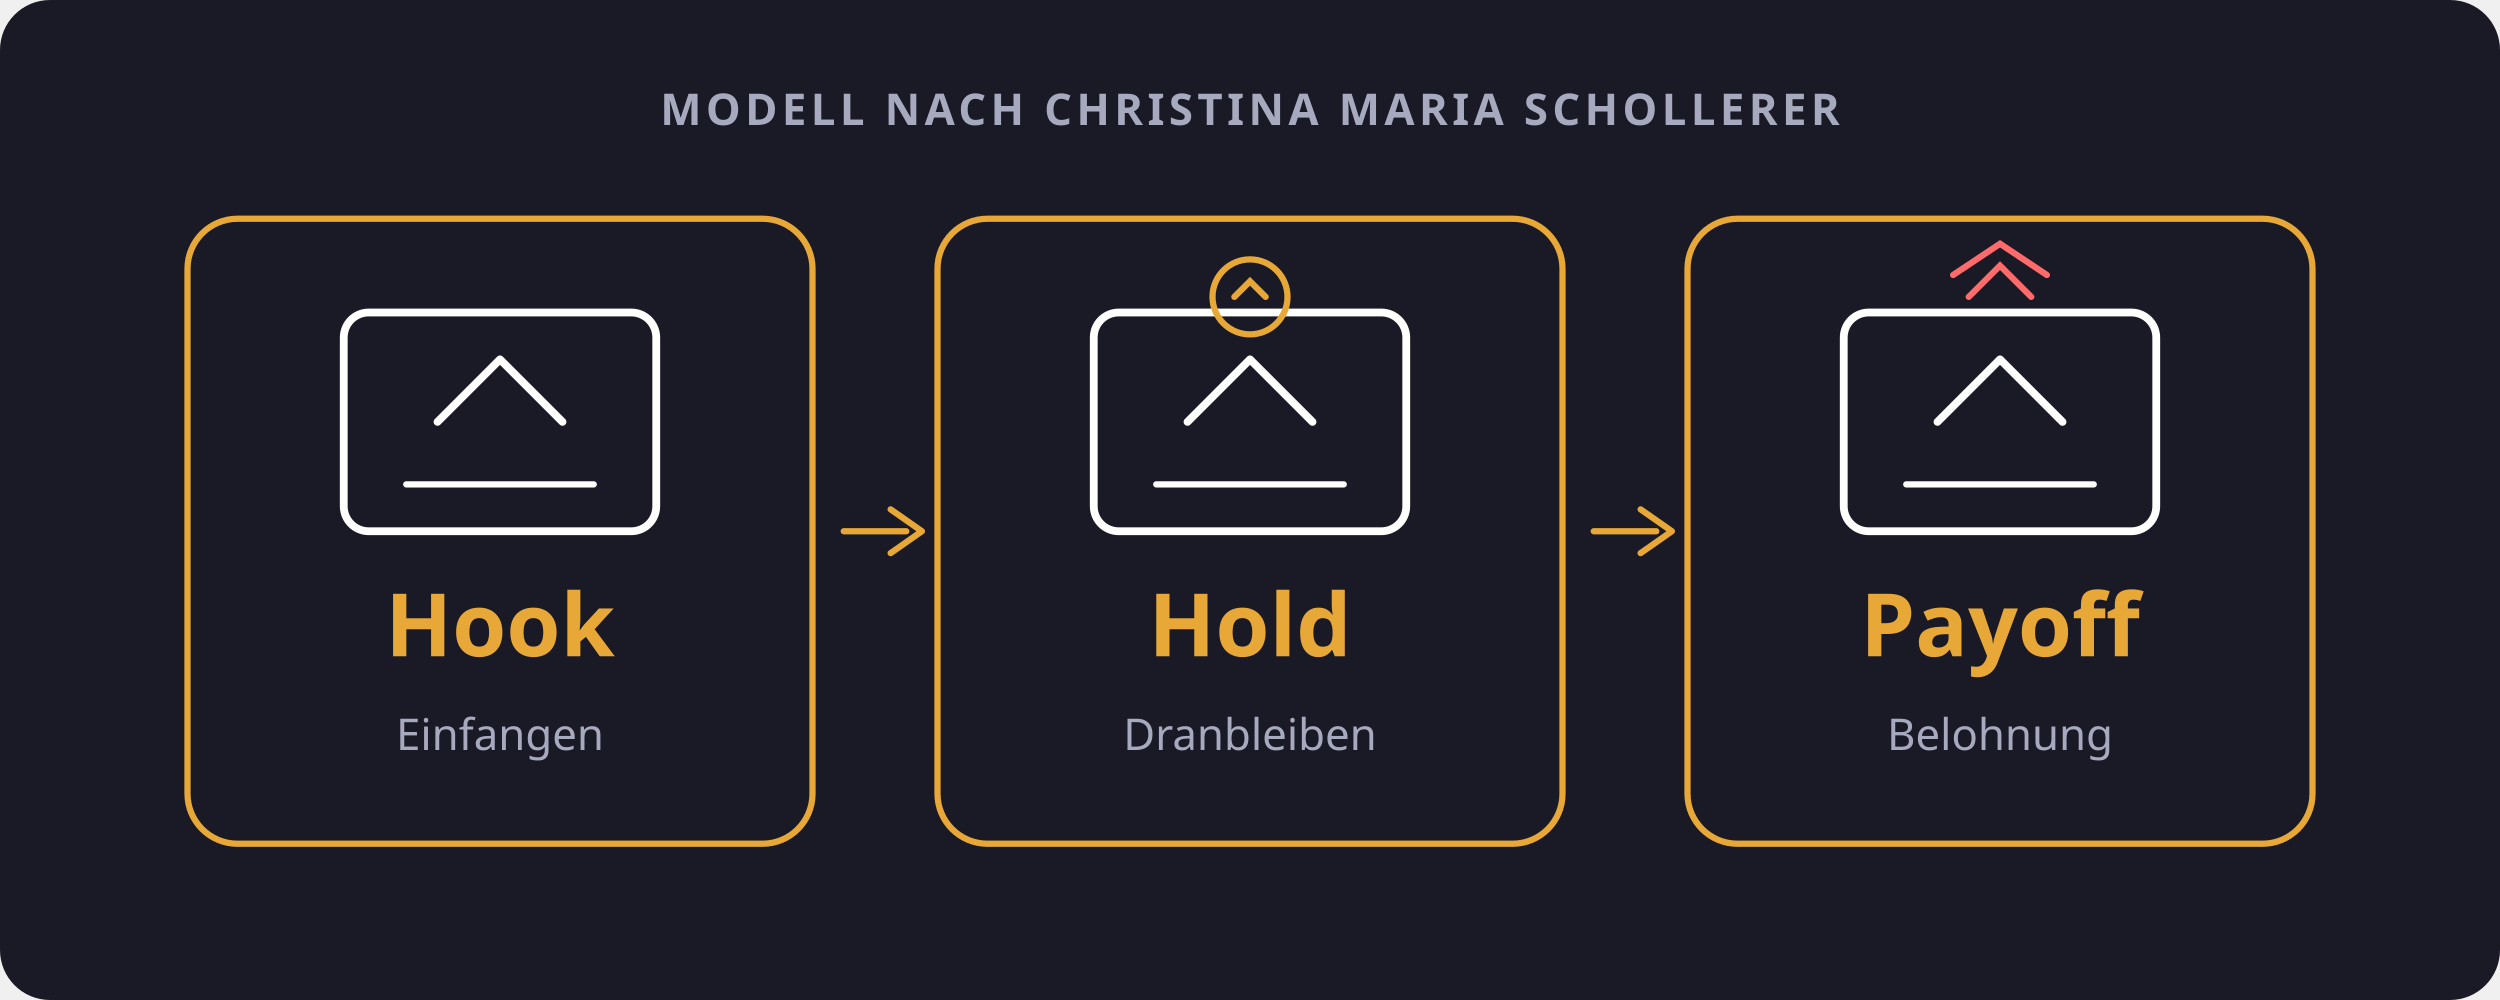
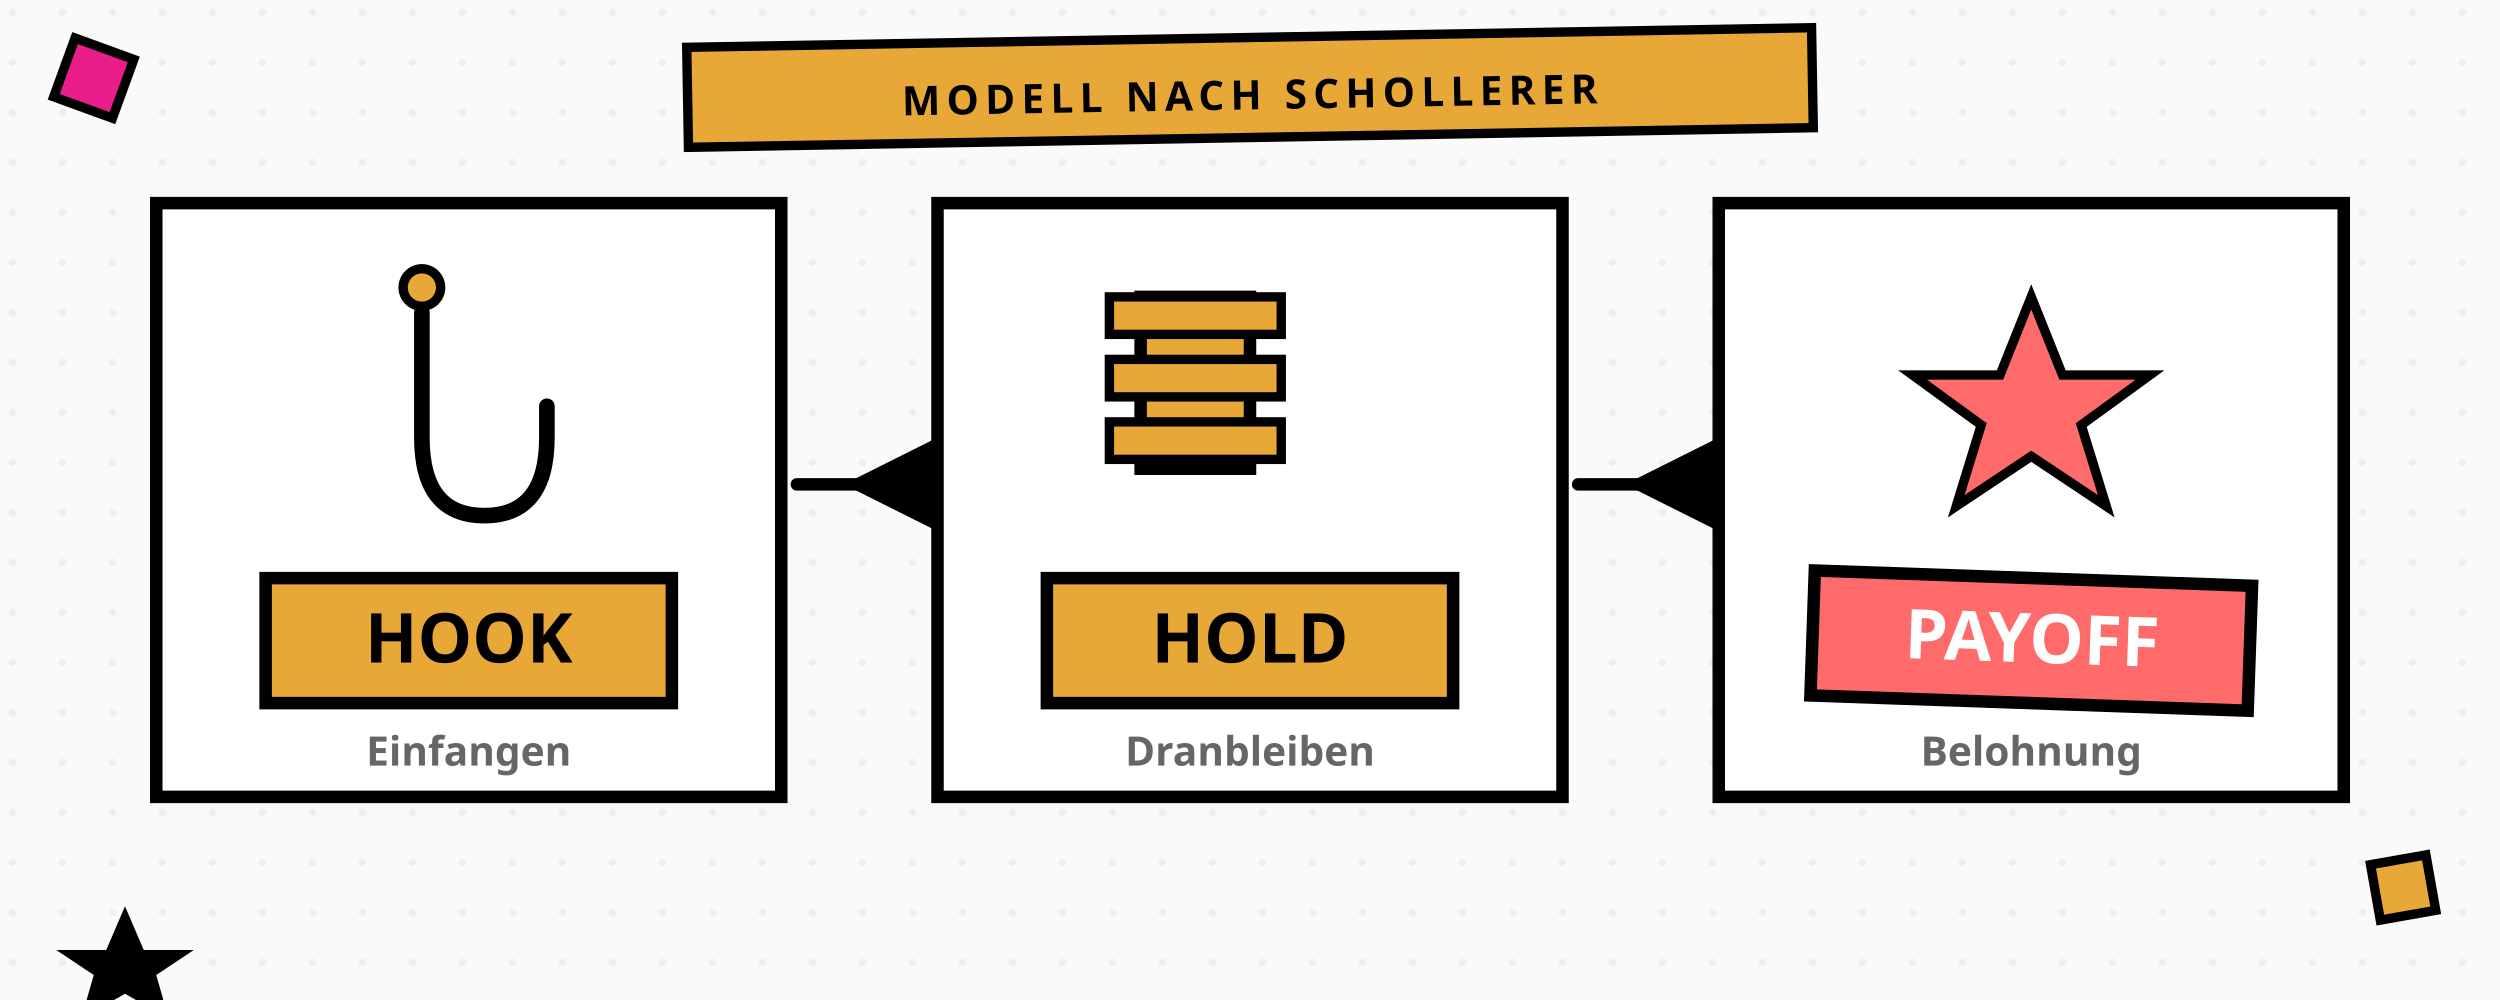
- <svg xmlns="http://www.w3.org/2000/svg" viewBox="0 0 800 320" fill="none">
-   <rect width="800" height="320" rx="16" fill="#1A1926" />
-   <text x="400" y="40" text-anchor="middle" font-family="system-ui,sans-serif" font-size="14" font-weight="600" fill="#A7A9BE" letter-spacing="0.1em">MODELL NACH CHRISTINA MARIA SCHOLLERER</text>
-   <rect x="60" y="70" width="200" height="200" rx="16" fill="#1A1926" stroke="#E8A838" stroke-width="2" />
-   <rect x="110" y="100" width="100" height="70" rx="8" fill="none" stroke="#FFFFFE" stroke-width="2.5" />
-   <path d="M140 135 L160 115 L180 135" fill="none" stroke="#FFFFFE" stroke-width="2.5" stroke-linecap="round" stroke-linejoin="round" />
-   <line x1="130" y1="155" x2="190" y2="155" stroke="#FFFFFE" stroke-width="2" stroke-linecap="round" />
-   <text x="160" y="210" text-anchor="middle" font-family="system-ui,sans-serif" font-size="28" font-weight="700" fill="#E8A838">Hook</text>
-   <text x="160" y="240" text-anchor="middle" font-family="system-ui,sans-serif" font-size="14" fill="#A7A9BE">Einfangen</text>
-   <rect x="300" y="70" width="200" height="200" rx="16" fill="#1A1926" stroke="#E8A838" stroke-width="2" />
-   <rect x="350" y="100" width="100" height="70" rx="8" fill="none" stroke="#FFFFFE" stroke-width="2.5" />
-   <path d="M380 135 L400 115 L420 135" fill="none" stroke="#FFFFFE" stroke-width="2.5" stroke-linecap="round" stroke-linejoin="round" />
-   <line x1="370" y1="155" x2="430" y2="155" stroke="#FFFFFE" stroke-width="2" stroke-linecap="round" />
-   <circle cx="400" cy="95" r="12" fill="none" stroke="#E8A838" stroke-width="2" />
-   <path d="M395 95 L400 90 L405 95" fill="none" stroke="#E8A838" stroke-width="2" stroke-linecap="round" />
-   <text x="400" y="210" text-anchor="middle" font-family="system-ui,sans-serif" font-size="28" font-weight="700" fill="#E8A838">Hold</text>
-   <text x="400" y="240" text-anchor="middle" font-family="system-ui,sans-serif" font-size="14" fill="#A7A9BE">Dranbleiben</text>
-   <rect x="540" y="70" width="200" height="200" rx="16" fill="#1A1926" stroke="#E8A838" stroke-width="2" />
-   <rect x="590" y="100" width="100" height="70" rx="8" fill="none" stroke="#FFFFFE" stroke-width="2.5" />
-   <path d="M620 135 L640 115 L660 135" fill="none" stroke="#FFFFFE" stroke-width="2.5" stroke-linecap="round" stroke-linejoin="round" />
-   <line x1="610" y1="155" x2="670" y2="155" stroke="#FFFFFE" stroke-width="2" stroke-linecap="round" />
-   <path d="M625 88 L640 78 L655 88" fill="none" stroke="#FF6B6B" stroke-width="2" stroke-linecap="round" />
-   <path d="M630 95 L640 85 L650 95" fill="none" stroke="#FF6B6B" stroke-width="2" stroke-linecap="round" />
-   <text x="640" y="210" text-anchor="middle" font-family="system-ui,sans-serif" font-size="28" font-weight="700" fill="#E8A838">Payoff</text>
-   <text x="640" y="240" text-anchor="middle" font-family="system-ui,sans-serif" font-size="14" fill="#A7A9BE">Belohnung</text>
-   <path d="M270 170 L290 170" stroke="#E8A838" stroke-width="2" stroke-linecap="round" />
-   <path d="M285 163 L295 170 L285 177" fill="none" stroke="#E8A838" stroke-width="2" stroke-linecap="round" stroke-linejoin="round" />
-   <path d="M510 170 L530 170" stroke="#E8A838" stroke-width="2" stroke-linecap="round" />
-   <path d="M525 163 L535 170 L525 177" fill="none" stroke="#E8A838" stroke-width="2" stroke-linecap="round" stroke-linejoin="round" />
+ <svg xmlns="http://www.w3.org/2000/svg" viewBox="0 0 800 320">
+   <rect width="800" height="320" fill="#FAFAFA" />
+   <defs>
+     <pattern id="dots-hhp" x="0" y="0" width="16" height="16" patternUnits="userSpaceOnUse">
+       <circle cx="4" cy="4" r="1.2" fill="#000" opacity="0.05" />
+     </pattern>
+   </defs>
+   <rect width="800" height="320" fill="url(#dots-hhp)" />
+   <rect x="220" y="12" width="360" height="32" fill="#E8A838" stroke="#000" stroke-width="3" transform="rotate(-1 400 28)" />
+   <text x="400" y="35" font-family="system-ui, sans-serif" font-size="13" font-weight="900" fill="#000" text-anchor="middle" letter-spacing="2" transform="rotate(-1 400 35)">MODELL NACH SCHOLLERER</text>
+   <rect x="50" y="65" width="200" height="190" fill="#FFF" stroke="#000" stroke-width="4" />
+   <path d="M135 100 L135 140 Q135 165 155 165 Q175 165 175 140 L175 130" fill="none" stroke="#000" stroke-width="5" stroke-linecap="round" />
+   <circle cx="135" cy="92" r="6" fill="#E8A838" stroke="#000" stroke-width="3" />
+   <rect x="85" y="185" width="130" height="40" fill="#E8A838" stroke="#000" stroke-width="4" />
+   <text x="150" y="212" font-family="system-ui, sans-serif" font-size="22" font-weight="900" fill="#000" text-anchor="middle">HOOK</text>
+   <text x="150" y="245" font-family="system-ui, sans-serif" font-size="13" font-weight="700" fill="#000" text-anchor="middle" opacity="0.6">Einfangen</text>
+   <polygon points="270,155 300,140 300,170" fill="#000" />
+   <line x1="255" y1="155" x2="300" y2="155" stroke="#000" stroke-width="4" stroke-linecap="round" />
+   <rect x="300" y="65" width="200" height="190" fill="#FFF" stroke="#000" stroke-width="4" />
+   <rect x="365" y="95" width="35" height="55" fill="#E8A838" stroke="#000" stroke-width="4" />
+   <rect x="355" y="95" width="55" height="12" fill="#E8A838" stroke="#000" stroke-width="3" />
+   <rect x="355" y="115" width="55" height="12" fill="#E8A838" stroke="#000" stroke-width="3" />
+   <rect x="355" y="135" width="55" height="12" fill="#E8A838" stroke="#000" stroke-width="3" />
+   <rect x="335" y="185" width="130" height="40" fill="#E8A838" stroke="#000" stroke-width="4" />
+   <text x="400" y="212" font-family="system-ui, sans-serif" font-size="22" font-weight="900" fill="#000" text-anchor="middle">HOLD</text>
+   <text x="400" y="245" font-family="system-ui, sans-serif" font-size="13" font-weight="700" fill="#000" text-anchor="middle" opacity="0.6">Dranbleiben</text>
+   <polygon points="520,155 550,140 550,170" fill="#000" />
+   <line x1="505" y1="155" x2="550" y2="155" stroke="#000" stroke-width="4" stroke-linecap="round" />
+   <rect x="550" y="65" width="200" height="190" fill="#FFF" stroke="#000" stroke-width="4" />
+   <polygon points="650,95 660,120 688,120 666,136 674,162 650,146 626,162 634,136 612,120 640,120" fill="#FF6B6B" stroke="#000" stroke-width="3" />
+   <rect x="580" y="185" width="140" height="40" fill="#FF6B6B" stroke="#000" stroke-width="4" transform="rotate(2 650 205)" />
+   <text x="650" y="212" font-family="system-ui, sans-serif" font-size="22" font-weight="900" fill="#FFF" text-anchor="middle" transform="rotate(2 650 212)">PAYOFF</text>
+   <text x="650" y="245" font-family="system-ui, sans-serif" font-size="13" font-weight="700" fill="#000" text-anchor="middle" opacity="0.6">Belohnung</text>
+   <rect x="20" y="15" width="20" height="20" fill="#E91E8C" stroke="#000" stroke-width="3" transform="rotate(20 30 25)" />
+   <polygon points="40,290 46,304 62,304 50,312 54,326 40,318 26,326 30,312 18,304 34,304" fill="#000" />
+   <rect x="760" y="275" width="18" height="18" fill="#E8A838" stroke="#000" stroke-width="3" transform="rotate(-10 769 284)" />
</svg>
